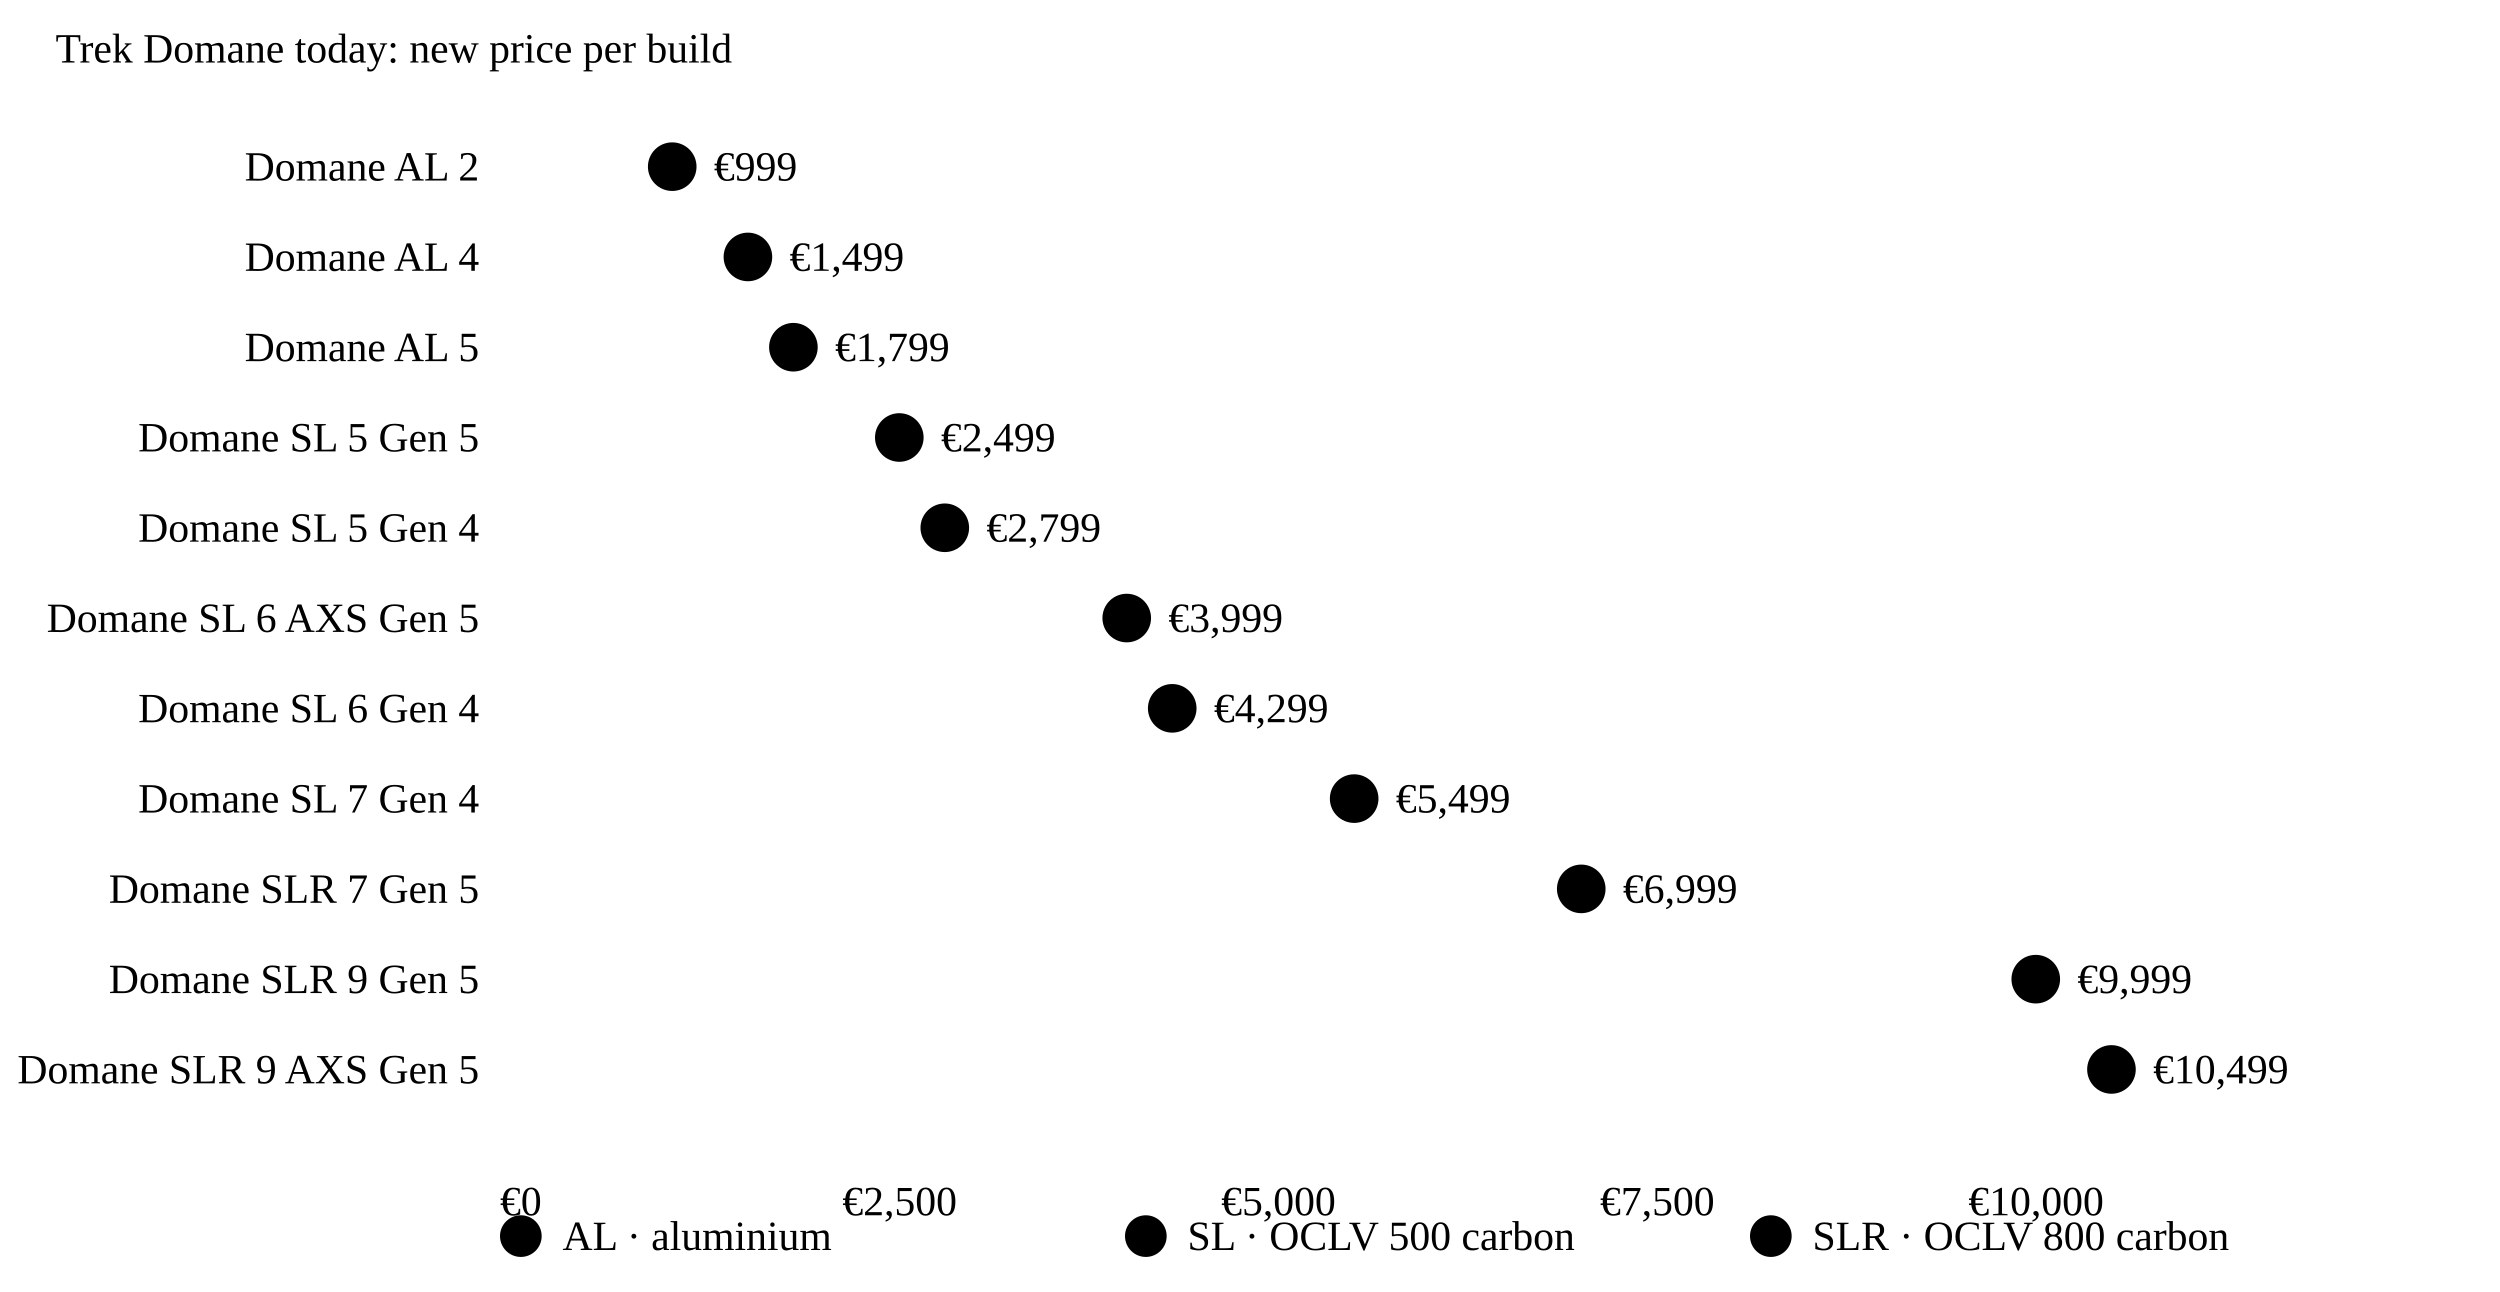
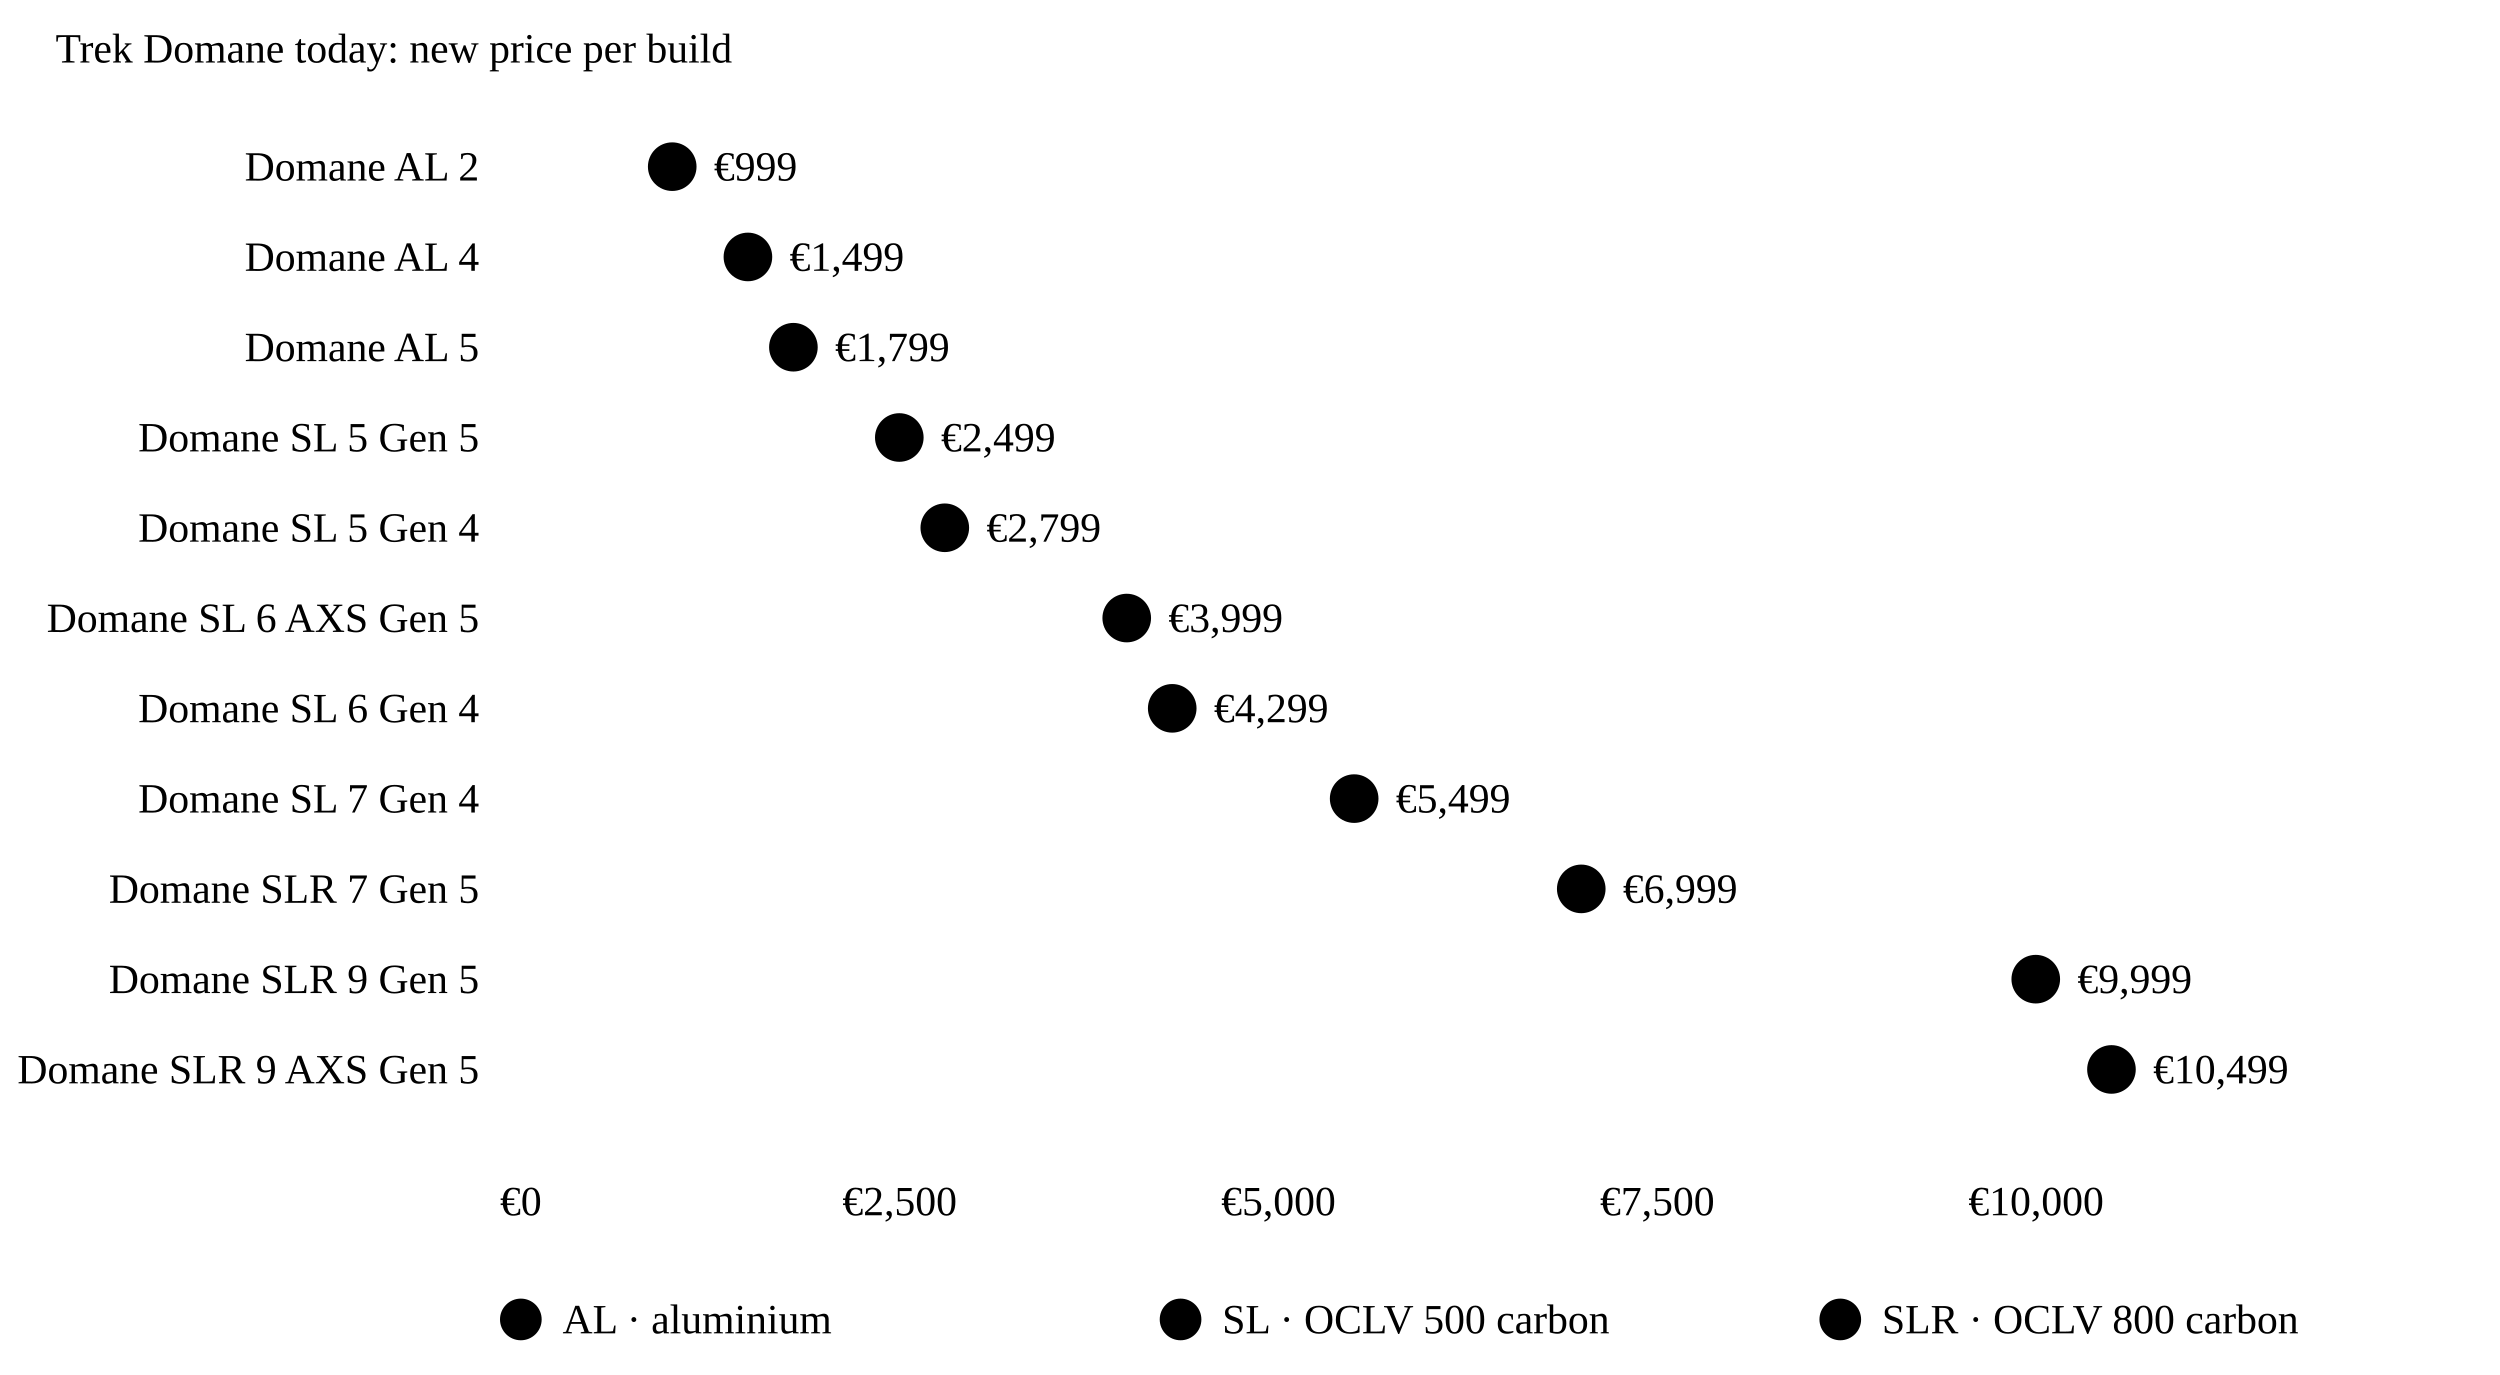
- <svg xmlns="http://www.w3.org/2000/svg" viewBox="0 0 720 372" role="img" aria-label="Trek Domane">
+ <svg xmlns="http://www.w3.org/2000/svg" viewBox="0 0 720 396" role="img" aria-label="Trek Domane">
  <text x="16.0" y="18.0" class="cap" text-anchor="start">Trek Domane today: new price per build</text>
  <line x1="150.0" y1="30" x2="150.0" y2="332" class="grid" />
  <text x="150.0" y="350.0" class="tick" text-anchor="middle">€0</text>
  <line x1="259.1" y1="30" x2="259.1" y2="332" class="grid" />
  <text x="259.1" y="350.0" class="tick" text-anchor="middle">€2,500</text>
  <line x1="368.2" y1="30" x2="368.2" y2="332" class="grid" />
  <text x="368.2" y="350.0" class="tick" text-anchor="middle">€5,000</text>
  <line x1="477.3" y1="30" x2="477.3" y2="332" class="grid" />
  <text x="477.3" y="350.0" class="tick" text-anchor="middle">€7,500</text>
  <line x1="586.4" y1="30" x2="586.4" y2="332" class="grid" />
  <text x="586.4" y="350.0" class="tick" text-anchor="middle">€10,000</text>
  <text x="138.0" y="52.0" class="lbl" text-anchor="end">Domane AL 2</text>
  <line x1="150" y1="48" x2="193.6" y2="48" class="stem" />
  <circle cx="193.6" cy="48" r="7" class="frame al" />
  <text x="205.6" y="52.0" class="val" text-anchor="start">€999</text>
  <text x="138.0" y="78.0" class="lbl" text-anchor="end">Domane AL 4</text>
  <line x1="150" y1="74" x2="215.4" y2="74" class="stem" />
  <circle cx="215.4" cy="74" r="7" class="frame al" />
  <text x="227.4" y="78.0" class="val" text-anchor="start">€1,499</text>
  <text x="138.0" y="104.0" class="lbl" text-anchor="end">Domane AL 5</text>
  <line x1="150" y1="100" x2="228.5" y2="100" class="stem" />
  <circle cx="228.5" cy="100" r="7" class="frame al" />
  <text x="240.5" y="104.0" class="val" text-anchor="start">€1,799</text>
  <text x="138.0" y="130.0" class="lbl" text-anchor="end">Domane SL 5 Gen 5</text>
  <line x1="150" y1="126" x2="259.0" y2="126" class="stem" />
  <circle cx="259.0" cy="126" r="7" class="frame sl" />
  <text x="271.0" y="130.0" class="val" text-anchor="start">€2,499</text>
  <text x="138.0" y="156.0" class="lbl" text-anchor="end">Domane SL 5 Gen 4</text>
  <line x1="150" y1="152" x2="272.1" y2="152" class="stem" />
  <circle cx="272.1" cy="152" r="7" class="frame sl" />
  <text x="284.1" y="156.0" class="val" text-anchor="start">€2,799</text>
  <text x="138.0" y="182.0" class="lbl" text-anchor="end">Domane SL 6 AXS Gen 5</text>
  <line x1="150" y1="178" x2="324.5" y2="178" class="stem" />
  <circle cx="324.5" cy="178" r="7" class="frame sl" />
  <text x="336.5" y="182.0" class="val" text-anchor="start">€3,999</text>
  <text x="138.0" y="208.0" class="lbl" text-anchor="end">Domane SL 6 Gen 4</text>
  <line x1="150" y1="204" x2="337.6" y2="204" class="stem" />
  <circle cx="337.6" cy="204" r="7" class="frame sl" />
  <text x="349.6" y="208.0" class="val" text-anchor="start">€4,299</text>
  <text x="138.0" y="234.0" class="lbl" text-anchor="end">Domane SL 7 Gen 4</text>
  <line x1="150" y1="230" x2="390.0" y2="230" class="stem" />
  <circle cx="390.0" cy="230" r="7" class="frame sl" />
  <text x="402.0" y="234.0" class="val" text-anchor="start">€5,499</text>
  <text x="138.0" y="260.0" class="lbl" text-anchor="end">Domane SLR 7 Gen 5</text>
  <line x1="150" y1="256" x2="455.4" y2="256" class="stem" />
  <circle cx="455.4" cy="256" r="7" class="frame slr" />
  <text x="467.4" y="260.0" class="val" text-anchor="start">€6,999</text>
  <text x="138.0" y="286.0" class="lbl" text-anchor="end">Domane SLR 9 Gen 5</text>
  <line x1="150" y1="282" x2="586.3" y2="282" class="stem" />
  <circle cx="586.3" cy="282" r="7" class="frame slr" />
  <text x="598.3" y="286.0" class="val" text-anchor="start">€9,999</text>
  <text x="138.0" y="312.0" class="lbl" text-anchor="end">Domane SLR 9 AXS Gen 5</text>
  <line x1="150" y1="308" x2="608.1" y2="308" class="stem" />
  <circle cx="608.1" cy="308" r="7" class="frame slr" />
  <text x="620.1" y="312.0" class="val" text-anchor="start">€10,499</text>
-   <circle cx="150" cy="356" r="6" class="frame al" />
-   <text x="162.0" y="360.0" class="tick" text-anchor="start">AL · aluminium</text>
-   <circle cx="330" cy="356" r="6" class="frame sl" />
-   <text x="342.0" y="360.0" class="tick" text-anchor="start">SL · OCLV 500 carbon</text>
-   <circle cx="510" cy="356" r="6" class="frame slr" />
-   <text x="522.0" y="360.0" class="tick" text-anchor="start">SLR · OCLV 800 carbon</text>
+   <circle cx="150" cy="380" r="6" class="frame al" />
+   <text x="162.0" y="384.0" class="tick" text-anchor="start">AL · aluminium</text>
+   <circle cx="340" cy="380" r="6" class="frame sl" />
+   <text x="352.0" y="384.0" class="tick" text-anchor="start">SL · OCLV 500 carbon</text>
+   <circle cx="530" cy="380" r="6" class="frame slr" />
+   <text x="542.0" y="384.0" class="tick" text-anchor="start">SLR · OCLV 800 carbon</text>
</svg>
